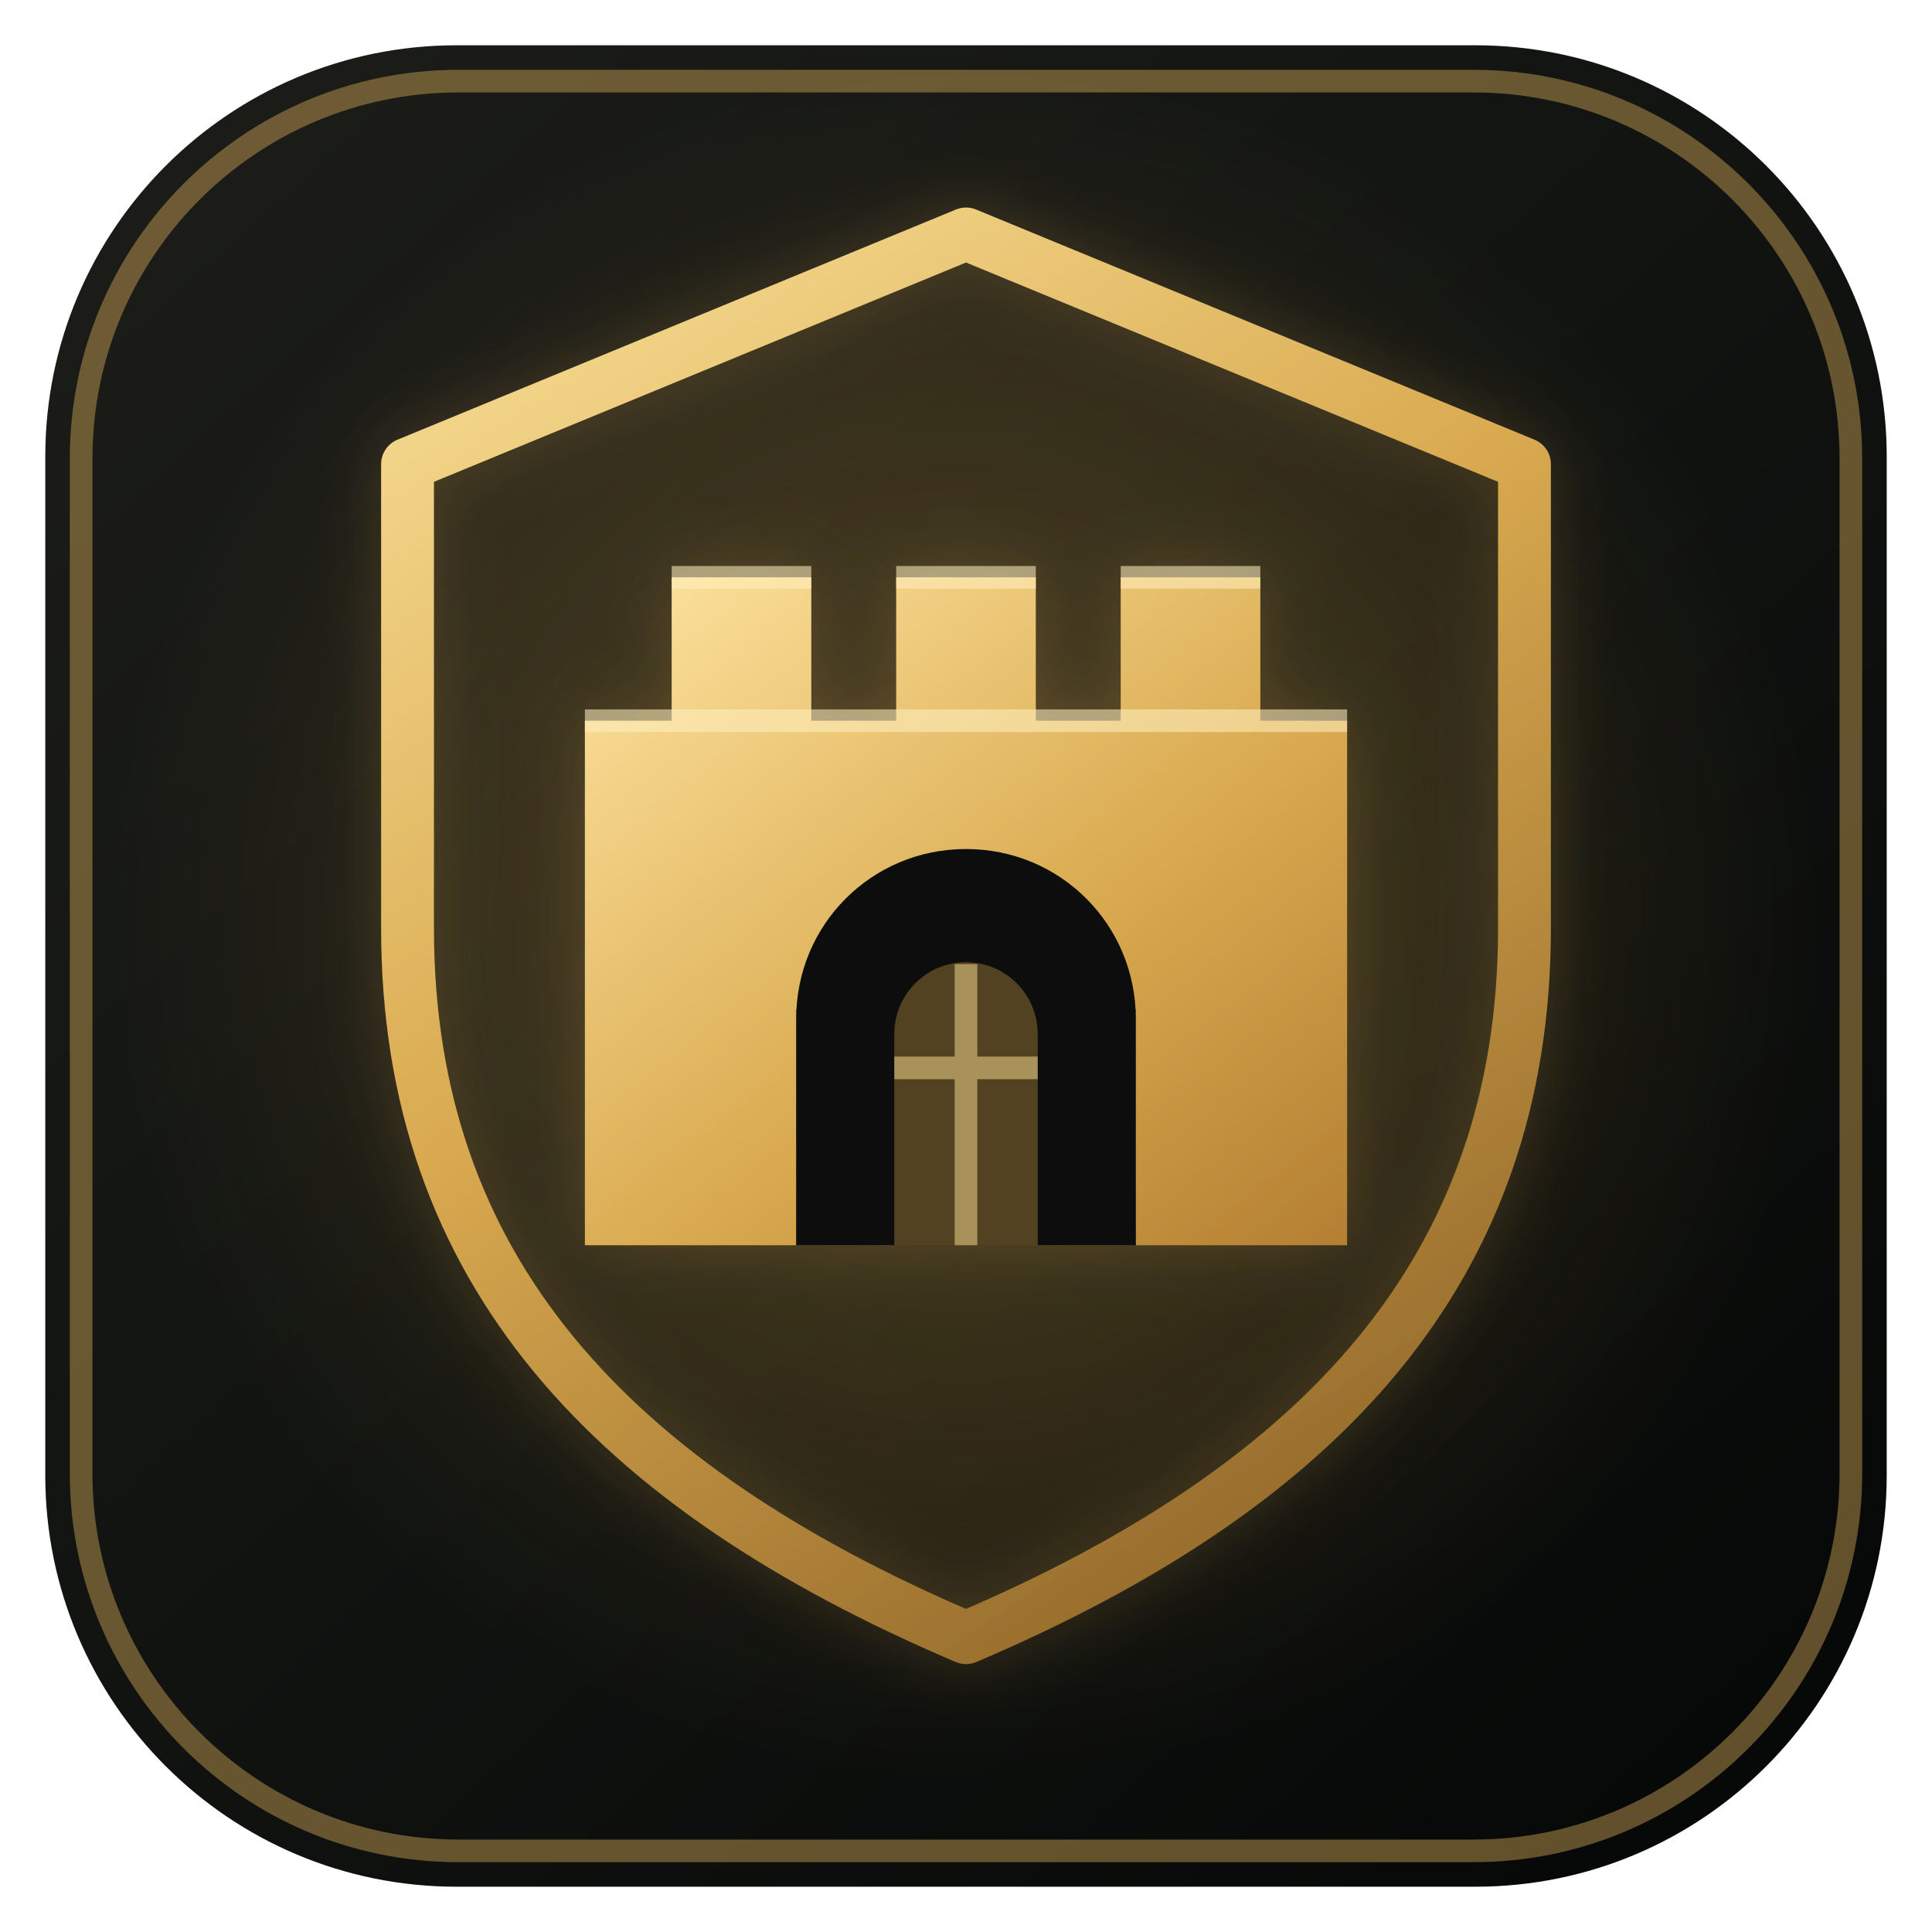
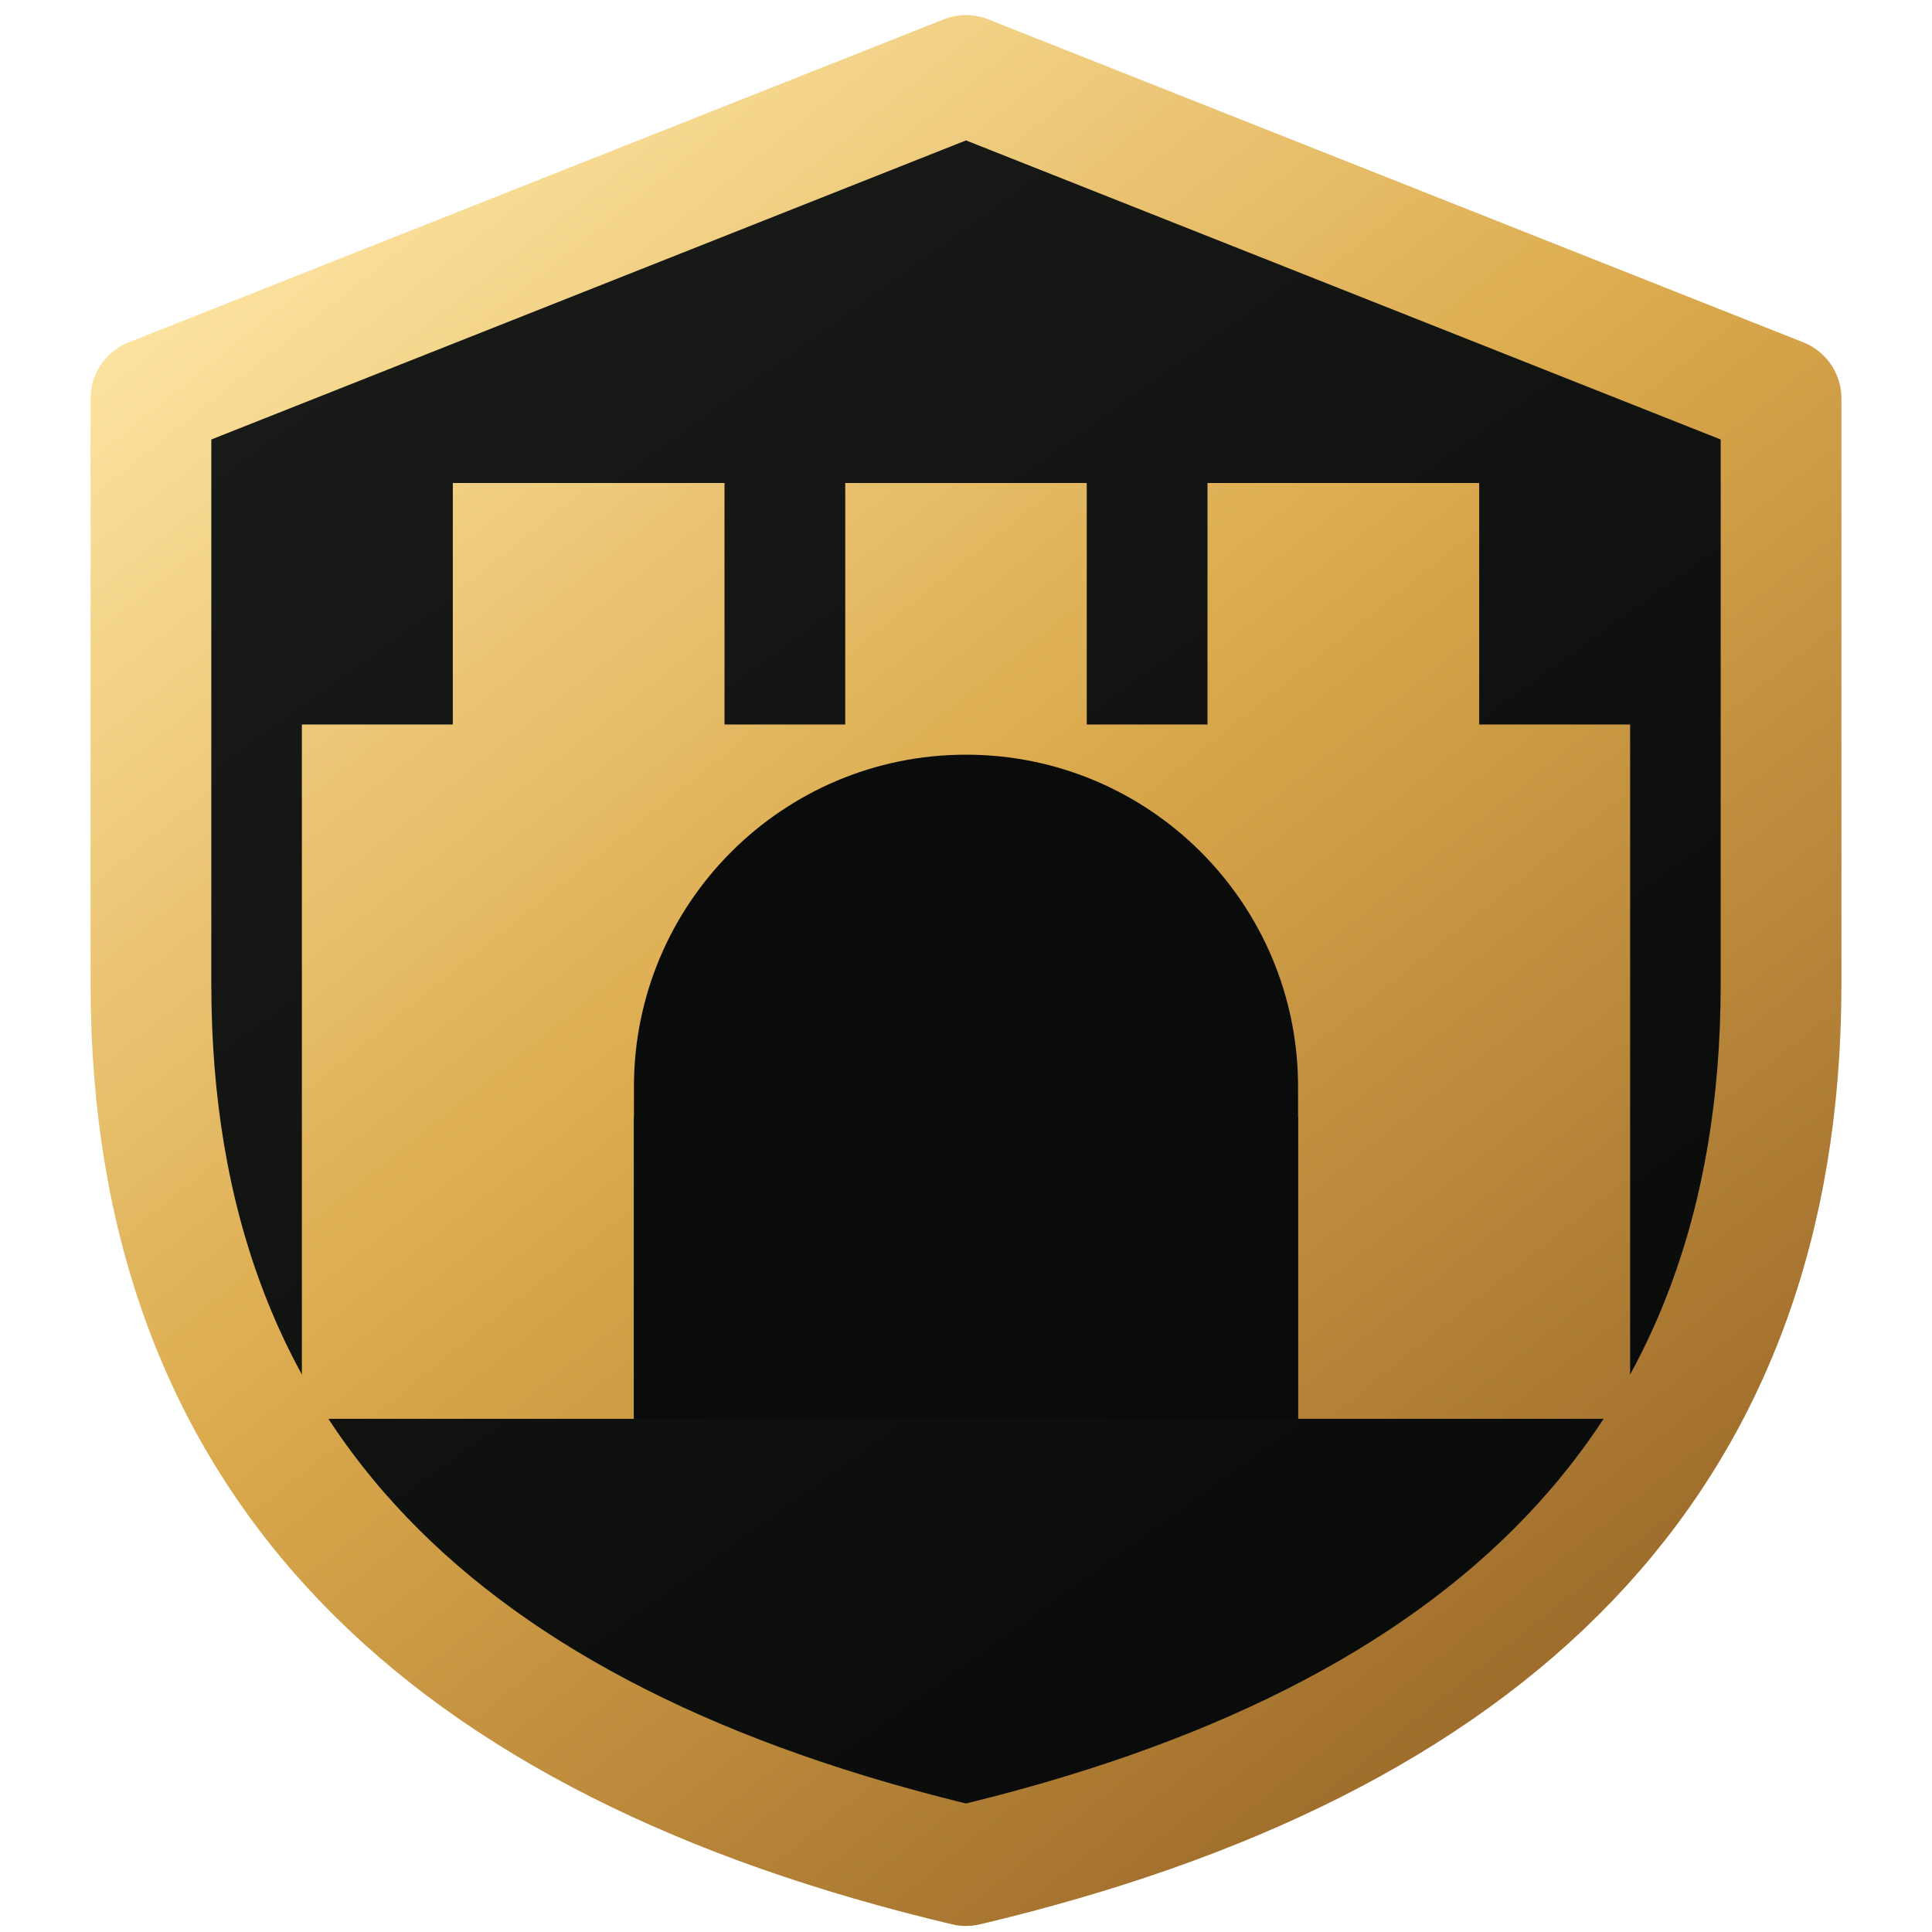
- <svg xmlns="http://www.w3.org/2000/svg" viewBox="0 0 1024 1024">
+ <svg xmlns="http://www.w3.org/2000/svg" viewBox="0 0 64 64">
  <defs>
-     <linearGradient id="plate" x1="126" y1="82" x2="908" y2="940" gradientUnits="userSpaceOnUse">
-       <stop stop-color="#1B1C18" />
-       <stop offset="0.5" stop-color="#101310" />
-       <stop offset="1" stop-color="#070908" />
+     <linearGradient id="taskbar-gold" x1="9" y1="4" x2="54" y2="60" gradientUnits="userSpaceOnUse">
+       <stop stop-color="#FFE7A6" />
+       <stop offset="0.46" stop-color="#DBAA4D" />
+       <stop offset="1" stop-color="#956326" />
    </linearGradient>
-     <linearGradient id="gold" x1="278" y1="150" x2="748" y2="852" gradientUnits="userSpaceOnUse">
-       <stop stop-color="#F5D98F" />
-       <stop offset="0.42" stop-color="#D9AA50" />
-       <stop offset="1" stop-color="#8C6226" />
+     <linearGradient id="taskbar-plate" x1="15" y1="8" x2="51" y2="58" gradientUnits="userSpaceOnUse">
+       <stop stop-color="#171A16" />
+       <stop offset="1" stop-color="#070A08" />
    </linearGradient>
-     <linearGradient id="gold-soft" x1="340" y1="280" x2="686" y2="716" gradientUnits="userSpaceOnUse">
-       <stop stop-color="#FFE5A1" />
-       <stop offset="0.55" stop-color="#D9AA50" />
-       <stop offset="1" stop-color="#B07A2F" />
-     </linearGradient>
-     <radialGradient id="glow" cx="0" cy="0" r="1" gradientTransform="translate(512 490) rotate(90) scale(454)" gradientUnits="userSpaceOnUse">
-       <stop stop-color="#E0AE4D" stop-opacity="0.24" />
-       <stop offset="1" stop-color="#E0AE4D" stop-opacity="0" />
-     </radialGradient>
-     <filter id="shadow" x="120" y="82" width="784" height="866" color-interpolation-filters="sRGB" filterUnits="userSpaceOnUse">
-       <feDropShadow dx="0" dy="24" stdDeviation="30" flood-color="#000" flood-opacity="0.62" />
-       <feDropShadow dx="0" dy="0" stdDeviation="16" flood-color="#D6A54E" flood-opacity="0.2" />
-     </filter>
  </defs>
-   <rect x="24" y="24" width="976" height="976" rx="218" fill="url(#plate)" />
-   <rect x="43" y="43" width="938" height="938" rx="200" fill="none" stroke="#E1B45E" stroke-opacity="0.42" stroke-width="12" />
-   <circle cx="512" cy="490" r="454" fill="url(#glow)" />
-   <g filter="url(#shadow)">
-     <path d="M512 124 808 246v246c0 181-108 296-296 376C324 788 216 673 216 492V246l296-122Z" fill="#D6A54E" fill-opacity="0.075" stroke="url(#gold)" stroke-linejoin="round" stroke-width="28" />
-     <path d="M310 382h46v-76h74v76h45v-76h74v76h45v-76h74v76h46v278H602V535H422v125H310V382Z" fill="url(#gold-soft)" />
-     <path d="M422 660V540c0-50 40-90 90-90s90 40 90 90v120H422Z" fill="#0B0E0C" />
-     <path d="M474 660V548c0-21 17-38 38-38s38 17 38 38v112h-76Z" fill="#D5A34B" fill-opacity="0.36" />
-     <path d="M512 511v149M474 566h76" fill="none" stroke="#F1D58A" stroke-opacity="0.54" stroke-width="12" />
-     <path d="M310 382h404M356 306h74M475 306h74M594 306h74" fill="none" stroke="#FFF0BF" stroke-opacity="0.56" stroke-width="12" />
-   </g>
+   <path d="M32 2.5 59 13.2v19.4c0 15.9-9.7 25.1-27 29.2C14.7 57.7 5 48.5 5 32.6V13.2L32 2.5Z" fill="url(#taskbar-plate)" stroke="url(#taskbar-gold)" stroke-linejoin="round" stroke-width="4" />
+   <path d="M10 24h5v-8h9v8h4v-8h8v8h4v-8h9v8h5v23H43V37H21v10H10V24Z" fill="url(#taskbar-gold)" />
+   <path d="M21 47V36a11 11 0 0 1 22 0v11H21Z" fill="#090C0A" />
</svg>
